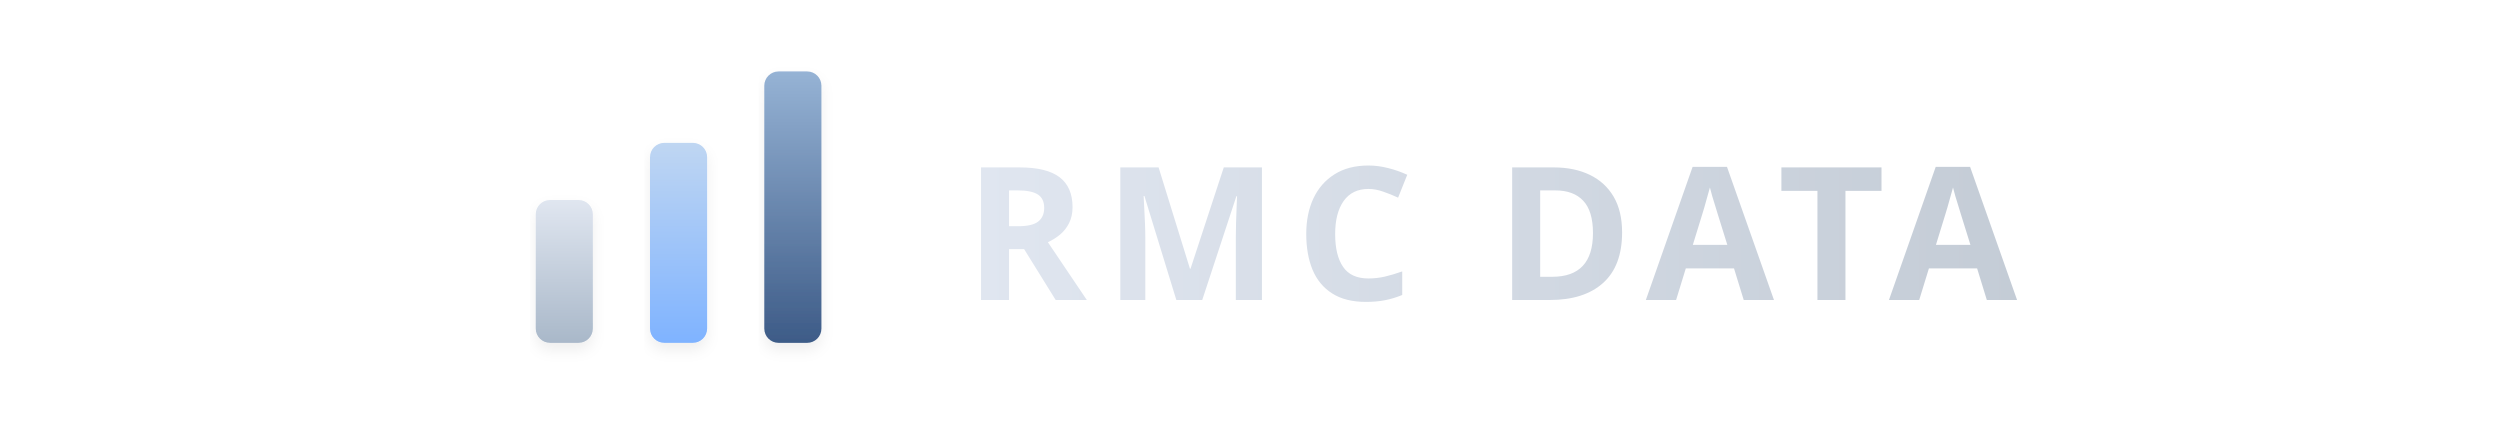
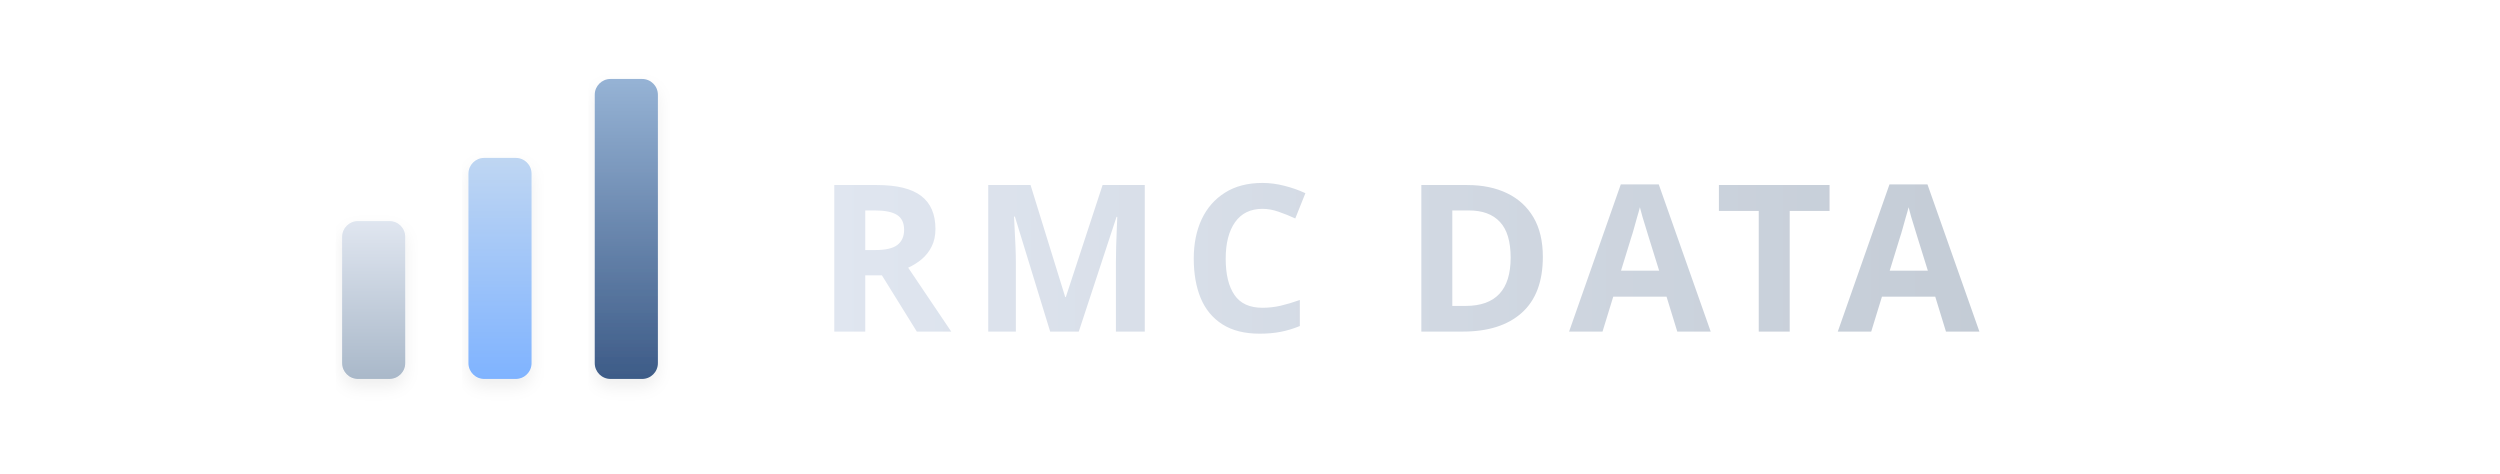
- <svg xmlns="http://www.w3.org/2000/svg" width="420" height="72" viewBox="0 0 240 60" fill="none">
+ <svg xmlns="http://www.w3.org/2000/svg" width="380" height="72" viewBox="10 0 230 60" fill="none">
  <defs>
    <linearGradient id="bar1" x1="0" y1="0" x2="0" y2="1">
      <stop offset="0%" stop-color="#E0E6F0" />
      <stop offset="100%" stop-color="#A9B8C9" />
    </linearGradient>
    <linearGradient id="bar2" x1="0" y1="0" x2="0" y2="1">
      <stop offset="0%" stop-color="#BFD6F2" />
      <stop offset="100%" stop-color="#7FB3FF" />
    </linearGradient>
    <linearGradient id="bar3" x1="0" y1="0" x2="0" y2="1">
      <stop offset="0%" stop-color="#96B3D5" />
      <stop offset="100%" stop-color="#3D5B87" />
    </linearGradient>
    <linearGradient id="textGrad" x1="0" y1="0" x2="1" y2="0">
      <stop offset="0%" stop-color="#E0E6F0" />
      <stop offset="100%" stop-color="#C4CCD6" />
    </linearGradient>
    <filter id="sombra" x="-10%" y="-10%" width="130%" height="130%">
      <feDropShadow dx="0" dy="1" stdDeviation="1" flood-color="#000000" flood-opacity="0.07" />
    </filter>
  </defs>
-   <rect x="20" y="28" width="8" height="20" rx="2" fill="url(#bar1)" filter="url(#sombra)" />
-   <rect x="36" y="20" width="8" height="28" rx="2" fill="url(#bar2)" filter="url(#sombra)" />
-   <rect x="52" y="10" width="8" height="38" rx="2" fill="url(#bar3)" filter="url(#sombra)" />
-   <text x="80" y="42" fill="url(#textGrad)" font-family="'Poppins', sans-serif" font-size="26" font-weight="700" letter-spacing="0.09em" style="text-transform: uppercase;">
+   <rect x="10" y="28" width="8" height="20" rx="2" fill="url(#bar1)" filter="url(#sombra)" />
+   <rect x="26" y="20" width="8" height="28" rx="2" fill="url(#bar2)" filter="url(#sombra)" />
+   <rect x="42" y="10" width="8" height="38" rx="2" fill="url(#bar3)" filter="url(#sombra)" />
+   <text x="70" y="42" fill="url(#textGrad)" font-family="'Poppins', sans-serif" font-size="26" font-weight="700" letter-spacing="0.09em" style="text-transform: uppercase;">
    RMC DATA
  </text>
</svg>
